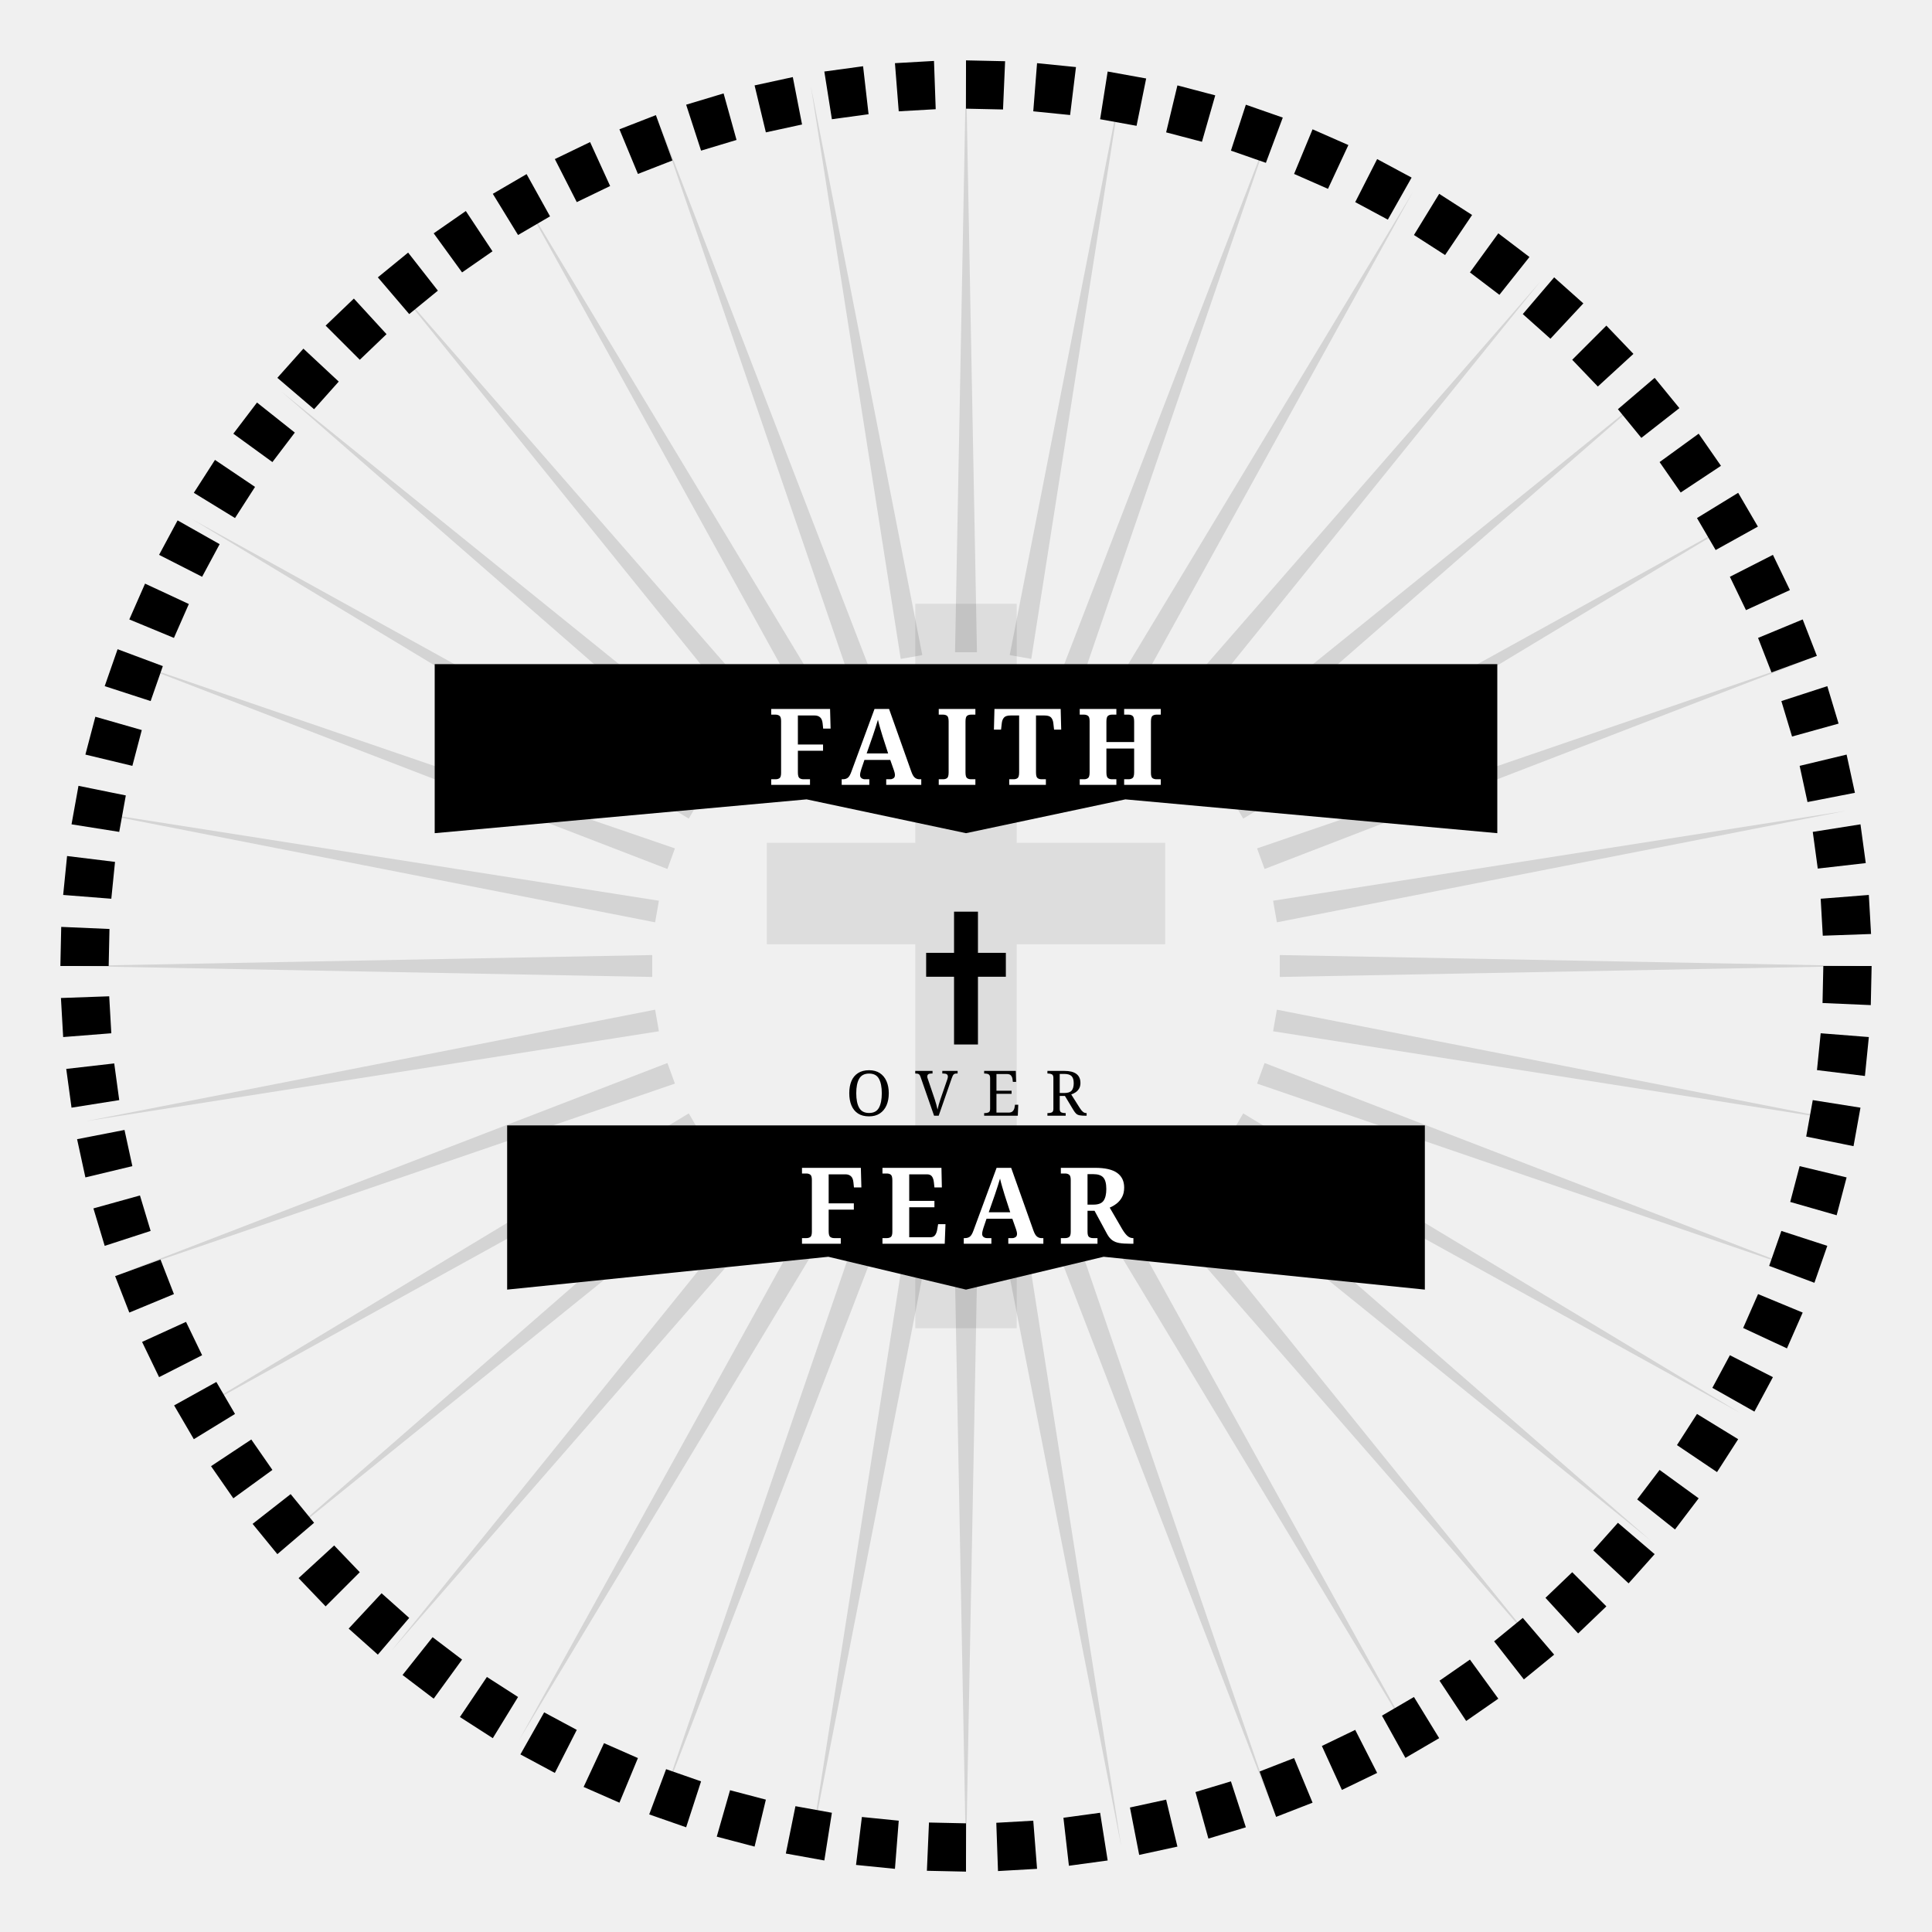
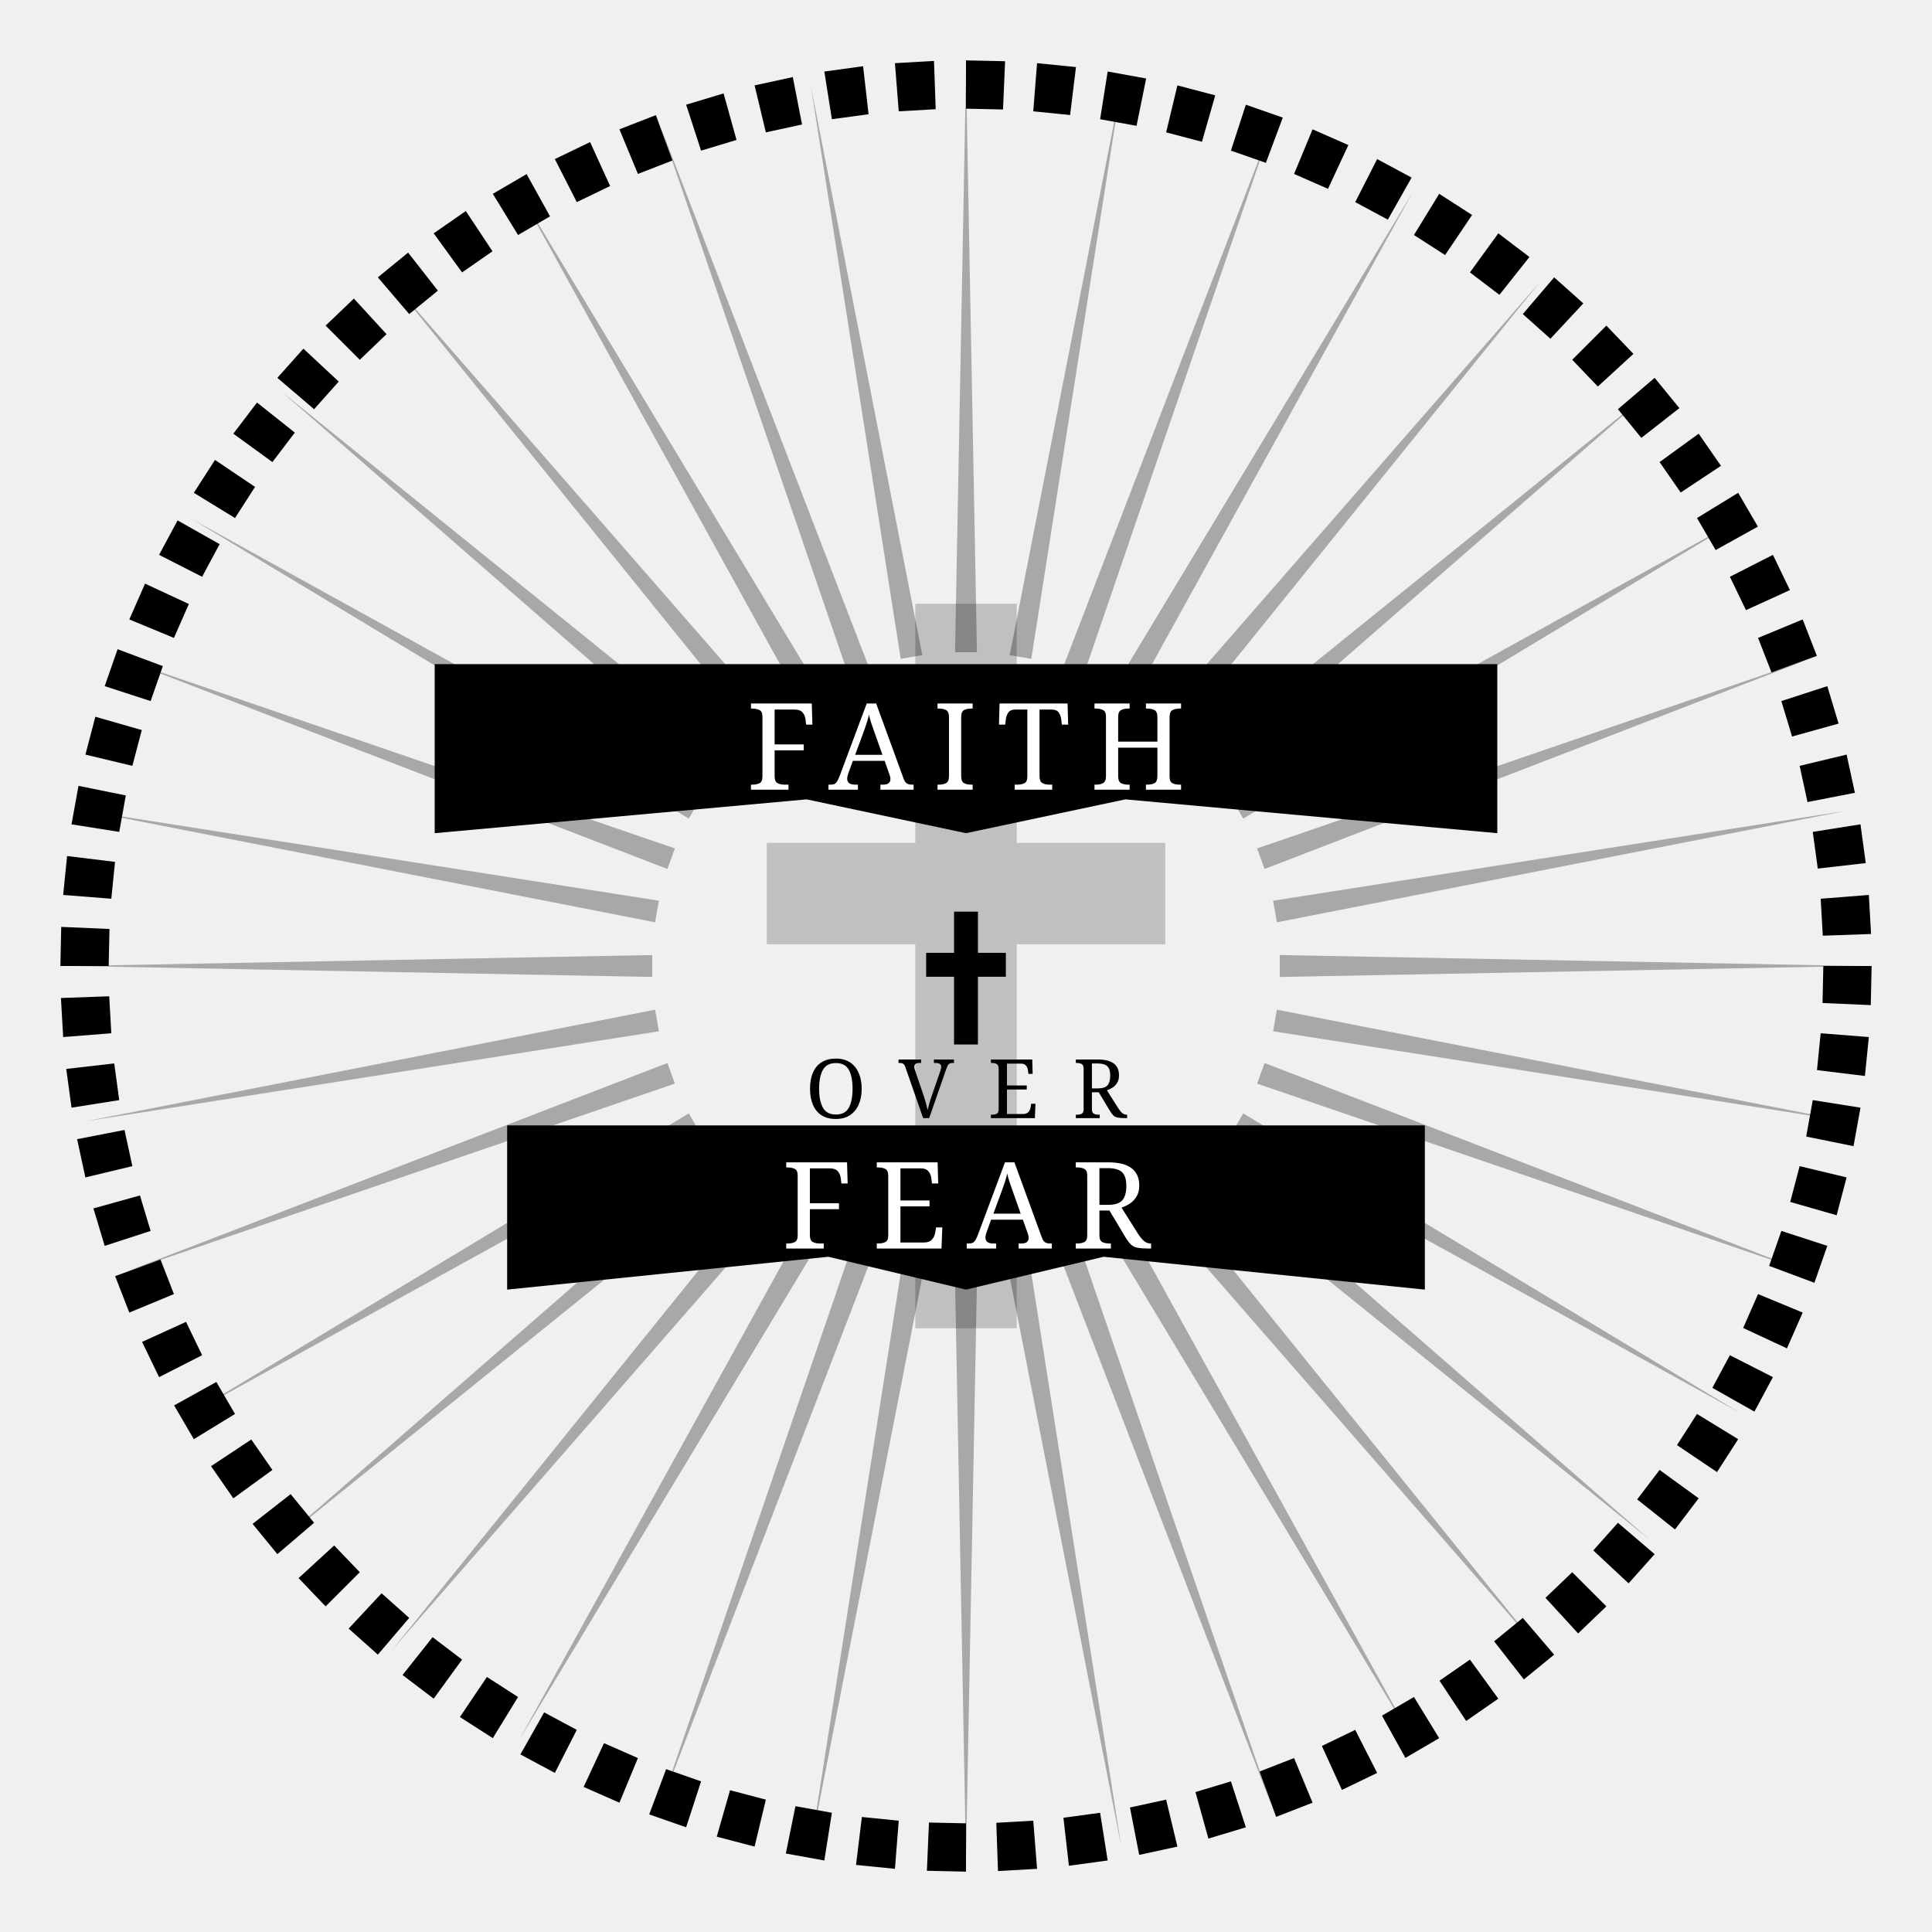
<svg xmlns="http://www.w3.org/2000/svg" viewBox="0 0 800 800" width="800" height="800">
  <rect width="800" height="800" fill="none" />
-   <path d="M 529.921,395.463 L 770.000,400.000 L 529.921,404.537 Z M 528.735,418.093 L 764.379,464.250 L 527.159,427.029 Z M 523.637,440.172 L 747.686,526.547 L 520.534,448.699 Z M 514.783,461.031 L 720.429,585.000 L 510.246,468.890 Z M 502.441,480.036 L 683.436,637.831 L 496.609,486.987 Z M 486.987,496.609 L 637.831,683.436 L 480.036,502.441 Z M 468.890,510.246 L 585.000,720.429 L 461.031,514.783 Z M 448.699,520.534 L 526.547,747.686 L 440.172,523.637 Z M 427.029,527.159 L 464.250,764.379 L 418.093,528.735 Z M 404.537,529.921 L 400.000,770.000 L 395.463,529.921 Z M 381.907,528.735 L 335.750,764.379 L 372.971,527.159 Z M 359.828,523.637 L 273.453,747.686 L 351.301,520.534 Z M 338.969,514.783 L 215.000,720.429 L 331.110,510.246 Z M 319.964,502.441 L 162.169,683.436 L 313.013,496.609 Z M 303.391,486.987 L 116.564,637.831 L 297.559,480.036 Z M 289.754,468.890 L 79.571,585.000 L 285.217,461.031 Z M 279.466,448.699 L 52.314,526.547 L 276.363,440.172 Z M 272.841,427.029 L 35.621,464.250 L 271.265,418.093 Z M 270.079,404.537 L 30.000,400.000 L 270.079,395.463 Z M 271.265,381.907 L 35.621,335.750 L 272.841,372.971 Z M 276.363,359.828 L 52.314,273.453 L 279.466,351.301 Z M 285.217,338.969 L 79.571,215.000 L 289.754,331.110 Z M 297.559,319.964 L 116.564,162.169 L 303.391,313.013 Z M 313.013,303.391 L 162.169,116.564 L 319.964,297.559 Z M 331.110,289.754 L 215.000,79.571 L 338.969,285.217 Z M 351.301,279.466 L 273.453,52.314 L 359.828,276.363 Z M 372.971,272.841 L 335.750,35.621 L 381.907,271.265 Z M 395.463,270.079 L 400.000,30.000 L 404.537,270.079 Z M 418.093,271.265 L 464.250,35.621 L 427.029,272.841 Z M 440.172,276.363 L 526.547,52.314 L 448.699,279.466 Z M 461.031,285.217 L 585.000,79.571 L 468.890,289.754 Z M 480.036,297.559 L 637.831,116.564 L 486.987,303.391 Z M 496.609,313.013 L 683.436,162.169 L 502.441,319.964 Z M 510.246,331.110 L 720.429,215.000 L 514.783,338.969 Z M 520.534,351.301 L 747.686,273.453 L 523.637,359.828 Z M 527.159,372.971 L 764.379,335.750 L 528.735,381.907 Z" fill="black" opacity="0.12" />
+   <defs>
+     <style>
+       @font-face { font-family: 'DancingScript'; src: url('/usr/local/share/fonts/DancingScript-Bold.ttf'); }
+       @font-face { font-family: 'Oswald'; src: url('/usr/local/share/fonts/Oswald-Bold.ttf'); }
+       @font-face { font-family: 'Playfair'; src: url('/usr/local/share/fonts/PlayfairDisplay-Bold.ttf'); }
+       @font-face { font-family: 'PlayfairItalic'; src: url('/usr/local/share/fonts/PlayfairDisplay-Italic.ttf'); }
+     </style>
+   </defs>
+   <path d="M 529.921,395.463 L 770.000,400.000 L 529.921,404.537 Z M 528.735,418.093 L 764.379,464.250 L 527.159,427.029 Z M 523.637,440.172 L 747.686,526.547 L 520.534,448.699 Z M 514.783,461.031 L 720.429,585.000 L 510.246,468.890 Z M 502.441,480.036 L 683.436,637.831 L 496.609,486.987 Z M 486.987,496.609 L 637.831,683.436 L 480.036,502.441 Z M 468.890,510.246 L 585.000,720.429 L 461.031,514.783 Z M 448.699,520.534 L 526.547,747.686 L 440.172,523.637 Z M 427.029,527.159 L 464.250,764.379 L 418.093,528.735 Z M 404.537,529.921 L 400.000,770.000 L 395.463,529.921 Z M 381.907,528.735 L 335.750,764.379 L 372.971,527.159 Z M 359.828,523.637 L 273.453,747.686 L 351.301,520.534 Z M 338.969,514.783 L 215.000,720.429 L 331.110,510.246 Z M 319.964,502.441 L 162.169,683.436 L 313.013,496.609 Z M 303.391,486.987 L 116.564,637.831 L 297.559,480.036 Z M 289.754,468.890 L 79.571,585.000 L 285.217,461.031 Z M 279.466,448.699 L 52.314,526.547 L 276.363,440.172 Z M 272.841,427.029 L 35.621,464.250 L 271.265,418.093 Z M 270.079,404.537 L 30.000,400.000 L 270.079,395.463 Z M 271.265,381.907 L 35.621,335.750 L 272.841,372.971 Z M 276.363,359.828 L 52.314,273.453 L 279.466,351.301 Z M 285.217,338.969 L 79.571,215.000 L 289.754,331.110 Z M 297.559,319.964 L 116.564,162.169 L 303.391,313.013 Z M 313.013,303.391 L 162.169,116.564 L 319.964,297.559 Z M 331.110,289.754 L 215.000,79.571 L 338.969,285.217 Z M 351.301,279.466 L 273.453,52.314 L 359.828,276.363 Z M 372.971,272.841 L 335.750,35.621 L 381.907,271.265 Z M 395.463,270.079 L 400.000,30.000 L 404.537,270.079 Z M 418.093,271.265 L 464.250,35.621 L 427.029,272.841 Z M 440.172,276.363 L 526.547,52.314 L 448.699,279.466 Z M 461.031,285.217 L 585.000,79.571 L 468.890,289.754 Z M 480.036,297.559 L 637.831,116.564 L 486.987,303.391 Z M 496.609,313.013 L 683.436,162.169 L 502.441,319.964 Z M 510.246,331.110 L 720.429,215.000 L 514.783,338.969 Z M 520.534,351.301 L 747.686,273.453 L 523.637,359.828 Z M 527.159,372.971 L 764.379,335.750 L 528.735,381.907 Z" fill="black" opacity="0.3" />
  <path d="M 755.000,400.000 L 754.669,415.330 L 774.650,416.194 L 775.000,400.000 Z M 753.906,427.853 L 752.373,443.110 L 772.225,445.539 L 773.844,429.422 Z M 750.629,455.534 L 747.904,470.624 L 767.504,474.603 L 770.383,458.663 Z M 745.191,482.873 L 741.291,497.702 L 760.518,503.207 L 764.639,487.542 Z M 737.625,509.701 L 732.573,524.179 L 751.309,531.174 L 756.646,515.881 Z M 727.977,535.853 L 721.805,549.889 L 739.935,558.334 L 746.455,543.506 Z M 716.307,561.167 L 709.053,574.676 L 726.464,584.516 L 734.127,570.246 Z M 702.687,585.487 L 694.395,598.385 L 710.981,609.562 L 719.740,595.937 Z M 687.201,608.664 L 677.922,620.871 L 693.580,633.315 L 703.381,620.419 Z M 669.944,630.554 L 659.736,641.996 L 674.369,655.630 L 685.152,643.543 Z M 651.023,651.023 L 639.949,661.629 L 653.467,676.368 L 665.165,665.165 Z M 630.554,669.944 L 618.682,679.648 L 631.002,695.403 L 643.543,685.152 Z M 608.664,687.201 L 596.067,695.944 L 607.113,712.617 L 620.419,703.381 Z M 585.487,702.687 L 572.243,710.415 L 581.947,727.903 L 595.937,719.740 Z M 561.167,716.307 L 547.357,722.972 L 555.659,741.168 L 570.246,734.127 Z M 535.853,727.977 L 521.563,733.538 L 528.411,752.329 L 543.506,746.455 Z M 509.701,737.625 L 495.019,742.047 L 500.372,761.318 L 515.881,756.646 Z M 482.873,745.191 L 467.889,748.448 L 471.714,768.079 L 487.542,764.639 Z M 455.534,750.629 L 440.341,752.700 L 442.614,772.571 L 458.663,770.383 Z M 427.853,753.906 L 412.544,754.778 L 413.251,774.766 L 429.422,773.844 Z M 400.000,755.000 L 384.670,754.669 L 383.806,774.650 L 400.000,775.000 Z M 372.147,753.906 L 356.890,752.373 L 354.461,772.225 L 370.578,773.844 Z M 344.466,750.629 L 329.376,747.904 L 325.397,767.504 L 341.337,770.383 Z M 317.127,745.191 L 302.298,741.291 L 296.793,760.518 L 312.458,764.639 Z M 290.299,737.625 L 275.821,732.573 L 268.826,751.309 L 284.119,756.646 Z M 264.147,727.977 L 250.111,721.805 L 241.666,739.935 L 256.494,746.455 Z M 238.833,716.307 L 225.324,709.053 L 215.484,726.464 L 229.754,734.127 Z M 214.513,702.687 L 201.615,694.395 L 190.438,710.981 L 204.063,719.740 Z M 191.336,687.201 L 179.129,677.922 L 166.685,693.580 L 179.581,703.381 Z M 169.446,669.944 L 158.004,659.736 L 144.370,674.369 L 156.457,685.152 Z M 148.977,651.023 L 138.371,639.949 L 123.632,653.467 L 134.835,665.165 Z M 130.056,630.554 L 120.352,618.682 L 104.597,631.002 L 114.848,643.543 Z M 112.799,608.664 L 104.056,596.067 L 87.383,607.113 L 96.619,620.419 Z M 97.313,585.487 L 89.585,572.243 L 72.097,581.947 L 80.260,595.937 Z M 83.693,561.167 L 77.028,547.357 L 58.832,555.659 L 65.873,570.246 Z M 72.023,535.853 L 66.462,521.563 L 47.671,528.411 L 53.545,543.506 Z M 62.375,509.701 L 57.953,495.019 L 38.682,500.372 L 43.354,515.881 Z M 54.809,482.873 L 51.552,467.889 L 31.921,471.714 L 35.361,487.542 Z M 49.371,455.534 L 47.300,440.341 L 27.429,442.614 L 29.617,458.663 Z M 46.094,427.853 L 45.222,412.544 L 25.234,413.251 L 26.156,429.422 Z M 45.000,400.000 L 45.331,384.670 L 25.350,383.806 L 25.000,400.000 Z M 46.094,372.147 L 47.627,356.890 L 27.775,354.461 L 26.156,370.578 Z M 49.371,344.466 L 52.096,329.376 L 32.496,325.397 L 29.617,341.337 Z M 54.809,317.127 L 58.709,302.298 L 39.482,296.793 L 35.361,312.458 Z M 62.375,290.299 L 67.427,275.821 L 48.691,268.826 L 43.354,284.119 Z M 72.023,264.147 L 78.195,250.111 L 60.065,241.666 L 53.545,256.494 Z M 83.693,238.833 L 90.947,225.324 L 73.536,215.484 L 65.873,229.754 Z M 97.313,214.513 L 105.605,201.615 L 89.019,190.438 L 80.260,204.063 Z M 112.799,191.336 L 122.078,179.129 L 106.420,166.685 L 96.619,179.581 Z M 130.056,169.446 L 140.264,158.004 L 125.631,144.370 L 114.848,156.457 Z M 148.977,148.977 L 160.051,138.371 L 146.533,123.632 L 134.835,134.835 Z M 169.446,130.056 L 181.318,120.352 L 168.998,104.597 L 156.457,114.848 Z M 191.336,112.799 L 203.933,104.056 L 192.887,87.383 L 179.581,96.619 Z M 214.513,97.313 L 227.757,89.585 L 218.053,72.097 L 204.063,80.260 Z M 238.833,83.693 L 252.643,77.028 L 244.341,58.832 L 229.754,65.873 Z M 264.147,72.023 L 278.437,66.462 L 271.589,47.671 L 256.494,53.545 Z M 290.299,62.375 L 304.981,57.953 L 299.628,38.682 L 284.119,43.354 Z M 317.127,54.809 L 332.111,51.552 L 328.286,31.921 L 312.458,35.361 Z M 344.466,49.371 L 359.659,47.300 L 357.386,27.429 L 341.337,29.617 Z M 372.147,46.094 L 387.456,45.222 L 386.749,25.234 L 370.578,26.156 Z M 400.000,45.000 L 415.330,45.331 L 416.194,25.350 L 400.000,25.000 Z M 427.853,46.094 L 443.110,47.627 L 445.539,27.775 L 429.422,26.156 Z M 455.534,49.371 L 470.624,52.096 L 474.603,32.496 L 458.663,29.617 Z M 482.873,54.809 L 497.702,58.709 L 503.207,39.482 L 487.542,35.361 Z M 509.701,62.375 L 524.179,67.427 L 531.174,48.691 L 515.881,43.354 Z M 535.853,72.023 L 549.889,78.195 L 558.334,60.065 L 543.506,53.545 Z M 561.167,83.693 L 574.676,90.947 L 584.516,73.536 L 570.246,65.873 Z M 585.487,97.313 L 598.385,105.605 L 609.562,89.019 L 595.937,80.260 Z M 608.664,112.799 L 620.871,122.078 L 633.315,106.420 L 620.419,96.619 Z M 630.554,130.056 L 641.996,140.264 L 655.630,125.631 L 643.543,114.848 Z M 651.023,148.977 L 661.629,160.051 L 676.368,146.533 L 665.165,134.835 Z M 669.944,169.446 L 679.648,181.318 L 695.403,168.998 L 685.152,156.457 Z M 687.201,191.336 L 695.944,203.933 L 712.617,192.887 L 703.381,179.581 Z M 702.687,214.513 L 710.415,227.757 L 727.903,218.053 L 719.740,204.063 Z M 716.307,238.833 L 722.972,252.643 L 741.168,244.341 L 734.127,229.754 Z M 727.977,264.147 L 733.538,278.437 L 752.329,271.589 L 746.455,256.494 Z M 737.625,290.299 L 742.047,304.981 L 761.318,299.628 L 756.646,284.119 Z M 745.191,317.127 L 748.448,332.111 L 768.079,328.286 L 764.639,312.458 Z M 750.629,344.466 L 752.700,359.659 L 772.571,357.386 L 770.383,341.337 Z M 753.906,372.147 L 754.778,387.456 L 774.766,386.749 L 773.844,370.578 Z" fill="black" />
-   <path d="M 379.0,250.0 L 421.0,250.0 L 421.0,349.0 L 482.5,349.0 L 482.5,391.0 L 421.0,391.0 L 421.0,550.0 L 379.0,550.0 L 379.0,391.0 L 317.5,391.0 L 317.5,349.0 L 379.0,349.0 Z" fill="black" opacity="0.08" />
+   <path d="M 379.0,250.0 L 421.0,250.0 L 421.0,349.0 L 482.5,349.0 L 482.5,391.0 L 421.0,391.0 L 421.0,550.0 L 379.0,550.0 L 379.0,391.0 L 317.5,391.0 L 317.5,349.0 L 379.0,349.0 Z" fill="black" opacity="0.2" />
  <path d="M 180.0,275.0 L 620.0,275.0 L 620.0,345.0 L 466.0,331.0 L 400,345.0 L 334.0,331.0 L 180.0,345.0 Z" fill="black" />
-   <text x="400" y="325" text-anchor="middle" font-family="Georgia, serif" font-size="44" font-weight="bold" fill="white" letter-spacing="6">FAITH</text>
+   <text x="400" y="327" text-anchor="middle" font-family="Oswald, Georgia, serif" font-size="50" fill="white" letter-spacing="8">FAITH</text>
  <path d="M 395.05,377.5 L 404.95,377.5 L 404.95,394.55 L 416.5,394.55 L 416.5,404.45 L 404.95,404.45 L 404.95,432.5 L 395.05,432.5 L 395.05,404.45 L 383.5,404.45 L 383.5,394.55 L 395.05,394.55 Z" fill="black" />
  <path d="M 210.0,466.0 L 590.0,466.0 L 590.0,534.0 L 457.0,520.4 L 400,534.0 L 343.0,520.4 L 210.0,534.0 Z" fill="black" />
-   <text x="400" y="515" text-anchor="middle" font-family="Georgia, serif" font-size="44" font-weight="bold" fill="white" letter-spacing="6">FEAR</text>
-   <text x="400" y="462" text-anchor="middle" font-family="Georgia, serif" font-size="26" fill="black" letter-spacing="10">OVER</text>
+   <text x="400" y="517" text-anchor="middle" font-family="Oswald, Georgia, serif" font-size="50" fill="white" letter-spacing="8">FEAR</text>
+   <text x="400" y="463" text-anchor="middle" font-family="Oswald, Georgia, serif" font-size="34" fill="black" letter-spacing="14">OVER</text>
</svg>
